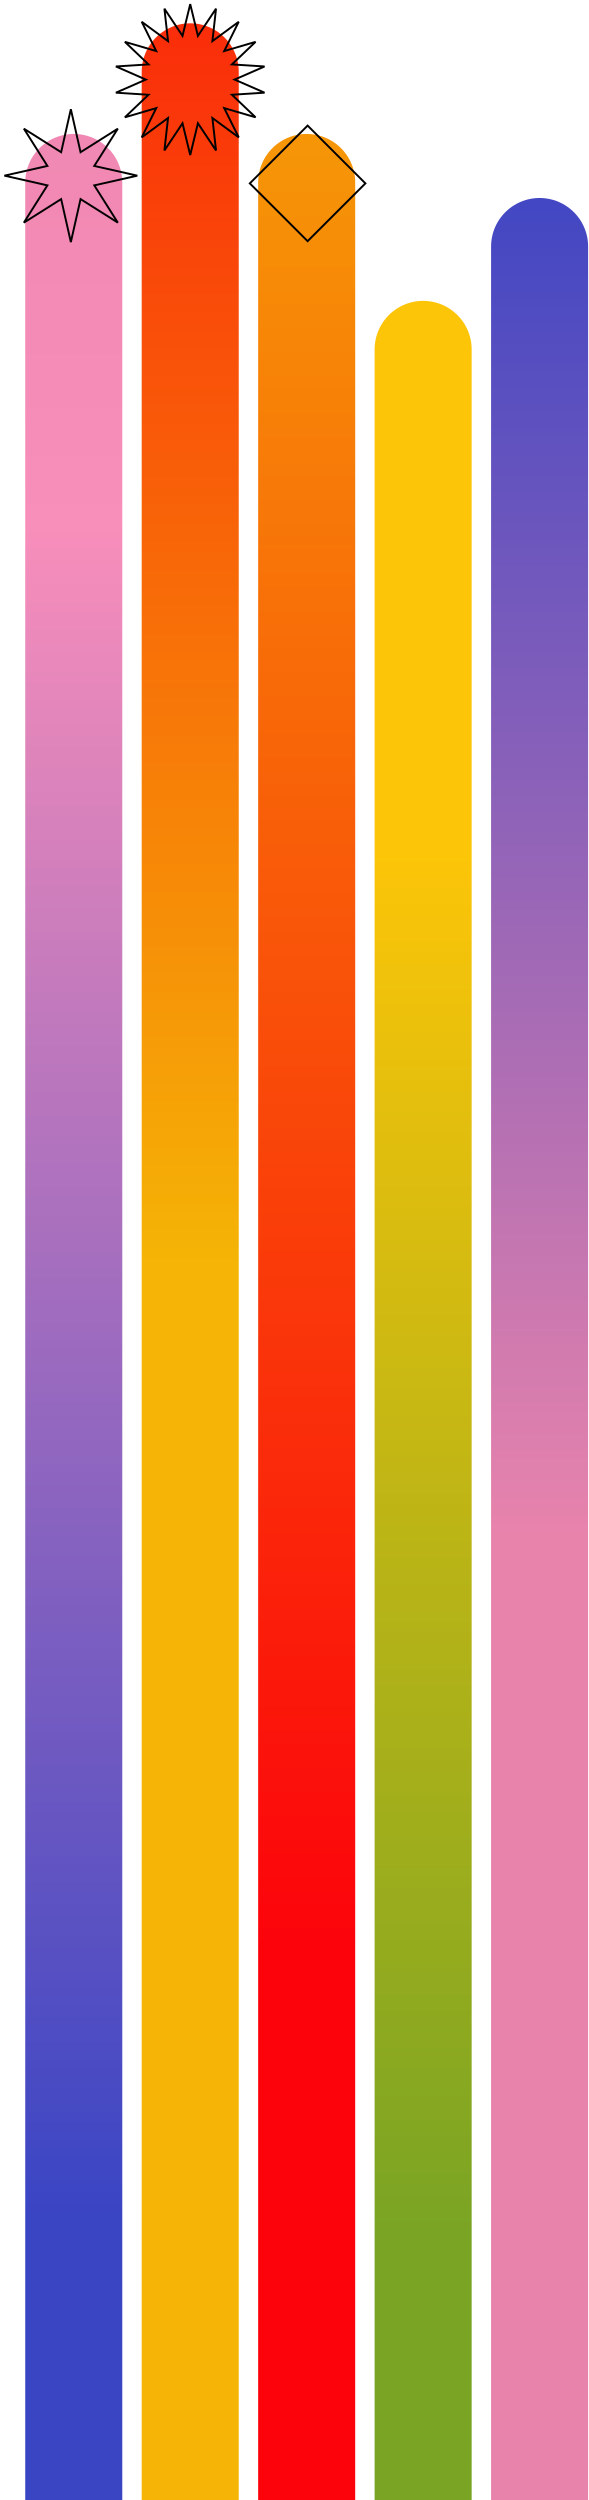
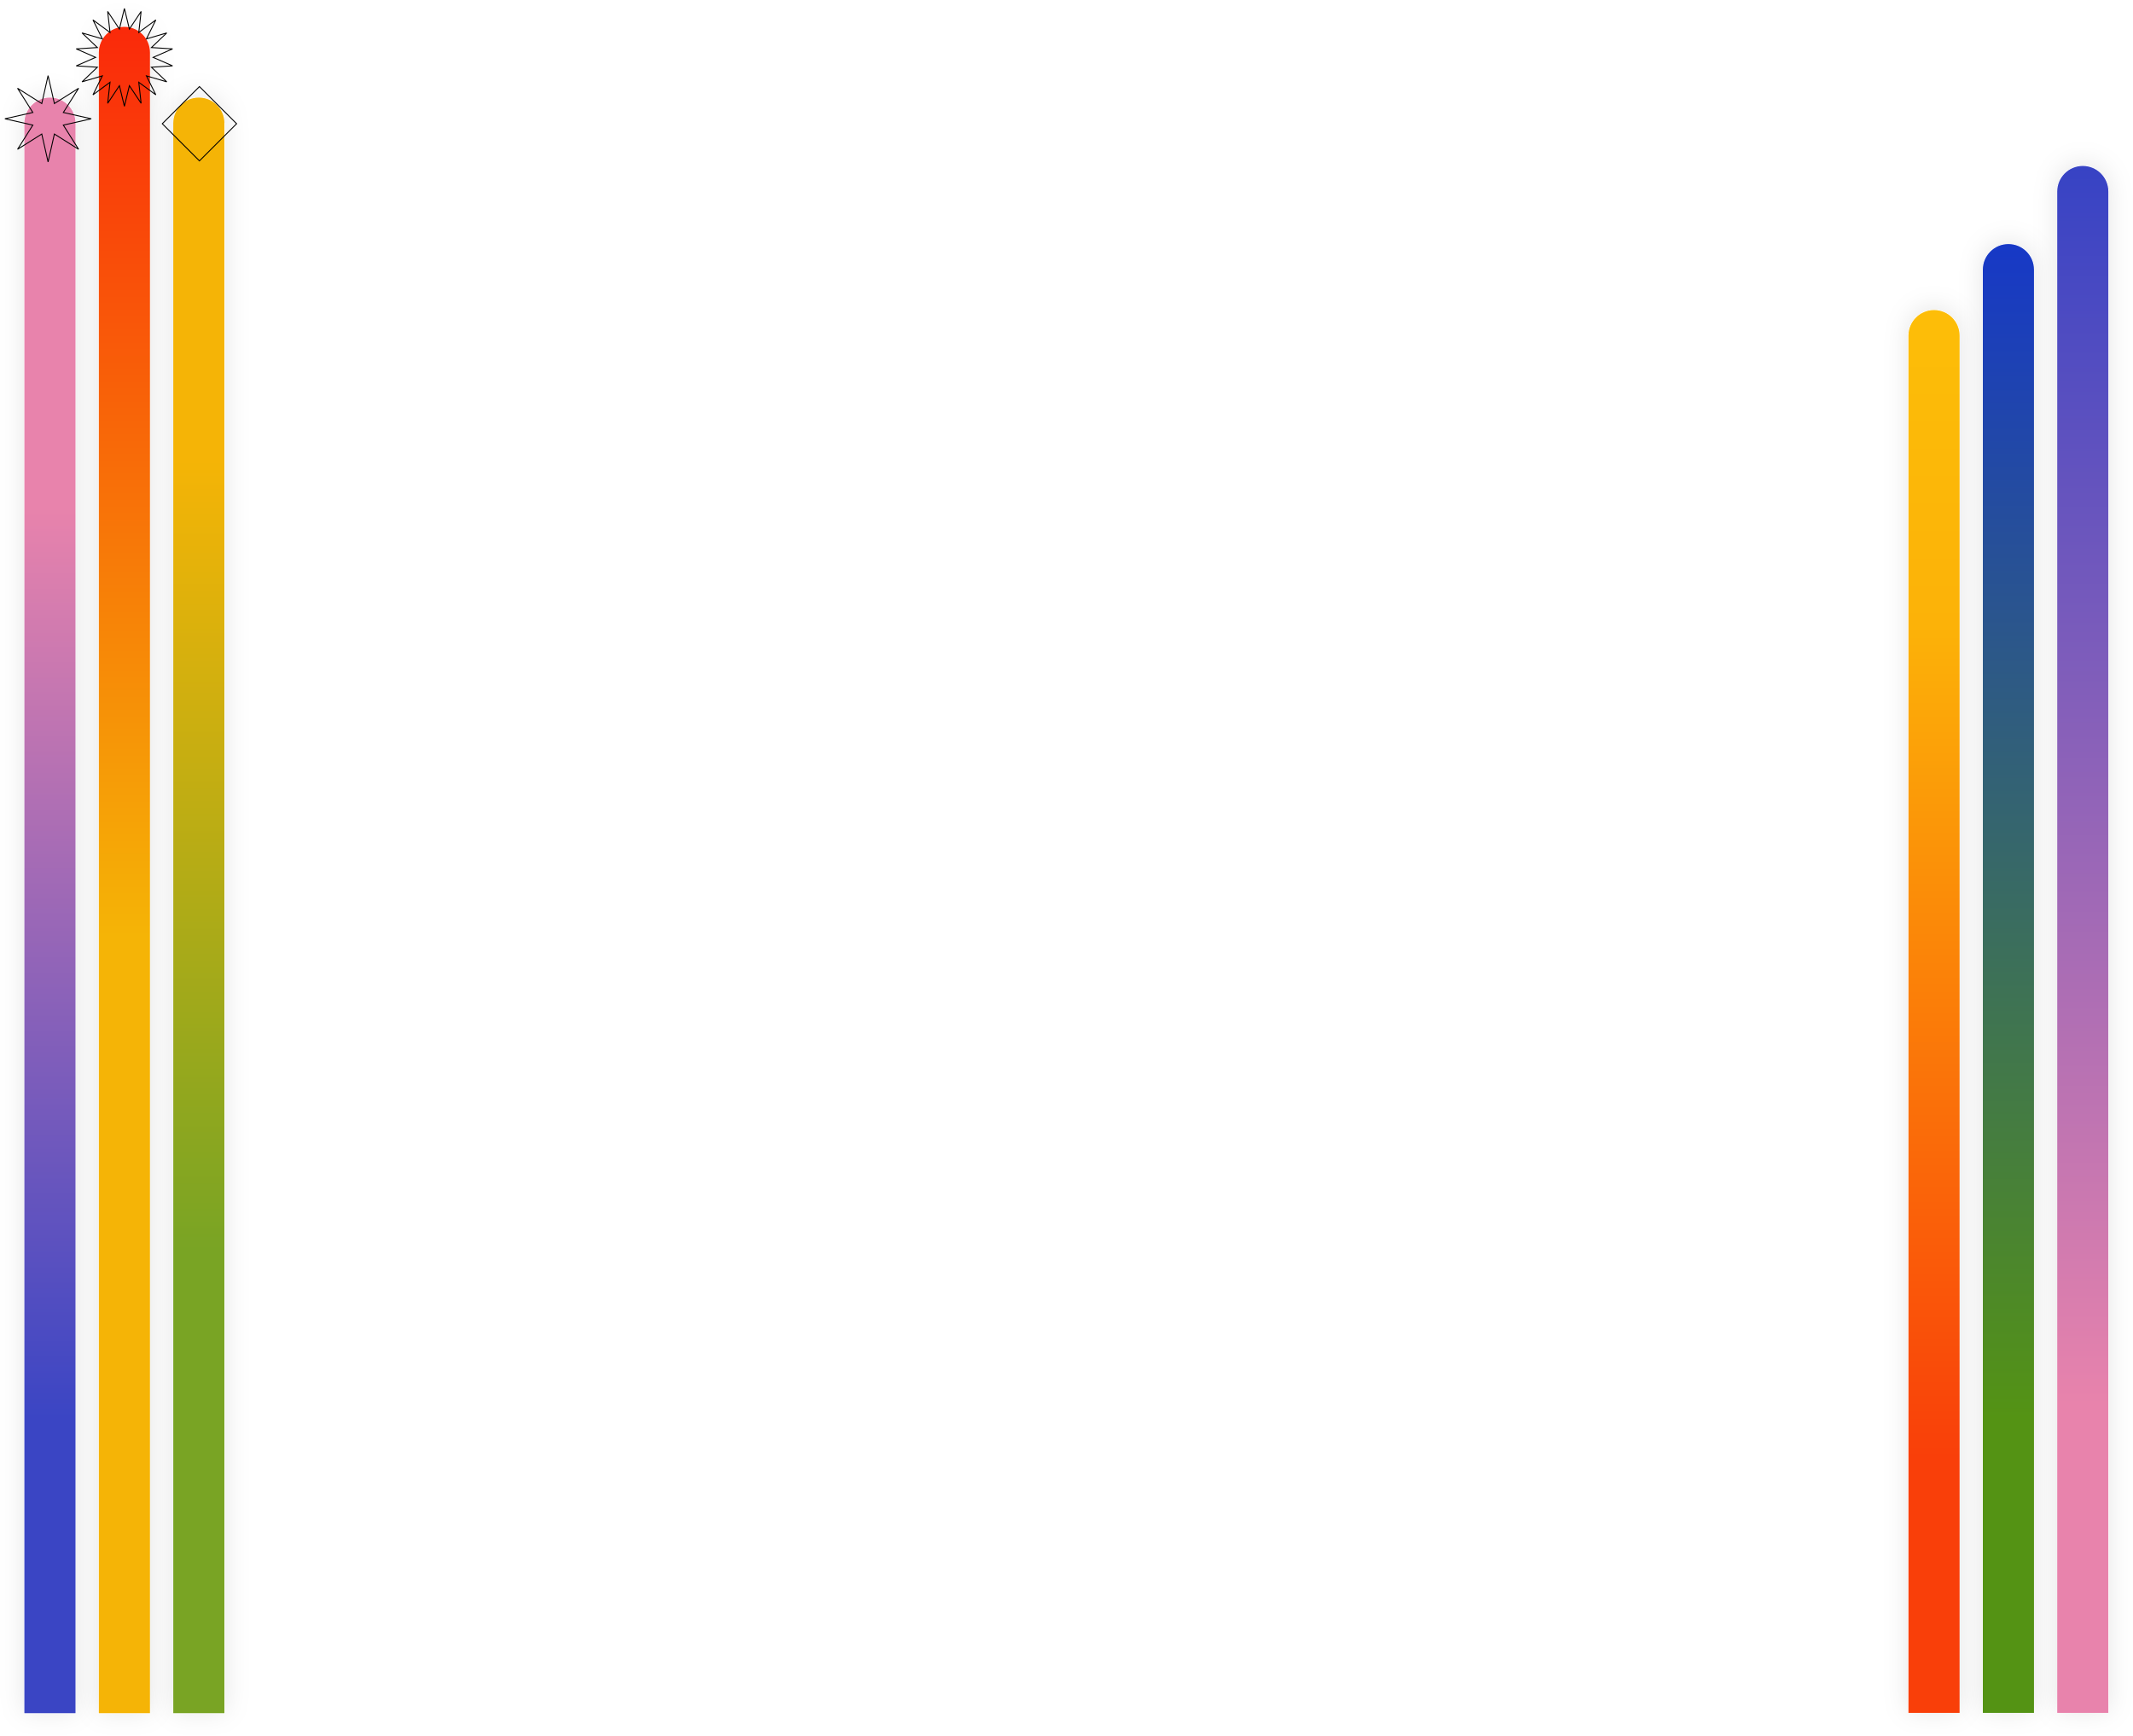
- <svg xmlns="http://www.w3.org/2000/svg" width="303" height="1288" viewBox="0 0 303 1288" fill="none">
-   <path d="M278 1355L278 127" stroke="url(#paint0_linear_220_29)" stroke-width="50" stroke-linecap="round" />
-   <path d="M218 1355L218 180" stroke="url(#paint1_linear_220_29)" stroke-width="50" stroke-linecap="round" />
-   <path d="M158 1355L158 94" stroke="url(#paint2_linear_220_29)" stroke-width="50" stroke-linecap="round" />
-   <path d="M38 1355L38 94" stroke="url(#paint3_linear_220_29)" stroke-width="50" stroke-linecap="round" />
-   <path d="M98 1355V37" stroke="url(#paint4_linear_220_29)" stroke-width="50" stroke-linecap="round" />
-   <path d="M101.7 17.376L101.97 18.486L102.603 17.535L111.297 4.466L109.557 20.066L109.43 21.202L110.35 20.524L122.991 11.217L116.02 25.282L115.512 26.305L116.609 25.983L131.67 21.561L120.309 32.393L119.482 33.181L120.622 33.254L136.288 34.249L121.908 40.542L120.861 41L121.908 41.458L136.288 47.751L120.622 48.746L119.482 48.819L120.309 49.607L131.67 60.44L116.609 56.017L115.512 55.695L116.02 56.718L122.991 70.783L110.35 61.475L109.43 60.798L109.557 61.934L111.297 77.534L102.603 64.465L101.97 63.514L101.7 64.624L98 79.879L94.3 64.624L94.03 63.514L93.397 64.465L84.703 77.534L86.443 61.934L86.57 60.798L85.65 61.475L73.009 70.783L79.98 56.718L80.488 55.695L79.391 56.017L64.33 60.44L75.691 49.607L76.518 48.819L75.378 48.746L59.712 47.751L74.093 41.458L75.139 41L74.093 40.542L59.712 34.249L75.378 33.254L76.518 33.181L75.691 32.393L64.33 21.561L79.391 25.983L80.488 26.305L79.98 25.282L73.009 11.217L85.65 20.524L86.57 21.202L86.443 20.066L84.703 4.466L93.397 17.535L94.03 18.486L94.3 17.376L98 2.121L101.7 17.376Z" stroke="black" />
-   <rect x="128.707" y="94.479" width="42.103" height="42.103" transform="rotate(-45 128.707 94.4788)" stroke="black" />
-   <path d="M41.348 77.73L41.504 78.42L42.102 78.042L60.705 66.295L48.958 84.898L48.58 85.496L49.27 85.652L70.731 90.5L49.27 95.348L48.58 95.504L48.958 96.102L60.705 114.705L42.102 102.958L41.504 102.58L41.348 103.27L36.5 124.731L31.652 103.27L31.496 102.58L30.898 102.958L12.295 114.705L24.042 96.102L24.42 95.504L23.73 95.348L2.269 90.5L23.73 85.652L24.42 85.496L24.042 84.898L12.295 66.295L30.898 78.042L31.496 78.42L31.652 77.73L36.5 56.269L41.348 77.73Z" stroke="black" />
+ <svg xmlns="http://www.w3.org/2000/svg" width="2294" height="1867" viewBox="0 0 2294 1867" fill="none">
+   <g filter="url(#filter0_d_231_49)">
+     <path d="M2132.5 1815L2132.5 1842.5L2187.5 1842.5L2187.5 1815L2132.5 1815ZM2187.5 290C2187.5 274.812 2175.19 262.5 2160 262.5C2144.81 262.5 2132.5 274.812 2132.5 290L2187.5 290ZM2187.5 1815L2187.5 290L2132.5 290L2132.5 1815L2187.5 1815Z" fill="url(#paint0_linear_231_49)" />
+   </g>
+   <g filter="url(#filter1_d_231_49)">
+     <path d="M2212.5 1815L2212.5 1842.5L2267.5 1842.5L2267.5 1815L2212.5 1815ZM2267.5 206C2267.5 190.812 2255.19 178.5 2240 178.5C2224.81 178.5 2212.5 190.812 2212.5 206L2267.5 206ZM2267.5 1815L2267.5 206L2212.5 206L2212.5 1815L2267.5 1815Z" fill="url(#paint1_linear_231_49)" />
+   </g>
+   <g filter="url(#filter2_d_231_49)">
+     <path d="M2052.5 1815L2052.5 1842.5L2107.5 1842.5L2107.5 1815L2052.5 1815ZM2107.5 361C2107.5 345.812 2095.19 333.5 2080 333.5C2064.81 333.5 2052.5 345.812 2052.5 361L2107.5 361ZM2107.5 1815L2107.5 361L2052.5 361L2052.5 1815L2107.5 1815Z" fill="url(#paint2_linear_231_49)" />
+   </g>
+   <g filter="url(#filter3_d_231_49)">
+     <path d="M186.356 1815.29L186.356 1842.79L241.356 1842.79L241.356 1815.29L186.356 1815.29ZM241.356 132.446C241.356 117.258 229.044 104.946 213.856 104.946C198.668 104.946 186.356 117.258 186.356 132.446L241.356 132.446ZM241.356 1815.29L241.356 132.446L186.356 132.446L186.356 1815.29L241.356 1815.29Z" fill="url(#paint3_linear_231_49)" />
+   </g>
+   <g filter="url(#filter4_d_231_49)">
+     <path d="M26.212 1815.29L26.212 1842.79L81.212 1842.79L81.212 1815.29L26.212 1815.29ZM81.212 132.446C81.212 117.258 68.9 104.946 53.712 104.946C38.524 104.946 26.212 117.258 26.212 132.446L81.212 132.446ZM81.212 1815.29L81.212 132.446L26.212 132.446L26.212 1815.29L81.212 1815.29Z" fill="url(#paint4_linear_231_49)" />
+   </g>
+   <g filter="url(#filter5_d_231_49)">
+     <path d="M106.284 1815.29V1842.79H161.284V1815.29H106.284ZM161.284 56.378C161.284 41.19 148.972 28.878 133.784 28.878C118.596 28.878 106.284 41.19 106.284 56.378H161.284ZM161.284 1815.29V56.378H106.284V1815.29H161.284Z" fill="url(#paint5_linear_231_49)" />
+   </g>
+   <path d="M138.885 30.15L139.154 31.26L139.787 30.309L151.773 12.293L149.374 33.798L149.247 34.933L150.167 34.256L167.591 21.426L157.982 40.813L157.475 41.837L158.571 41.515L179.333 35.418L163.672 50.35L162.845 51.139L163.985 51.211L185.58 52.583L165.757 61.258L164.71 61.716L165.757 62.174L185.58 70.849L163.985 72.221L162.845 72.293L163.672 73.082L179.333 88.013L158.571 81.916L157.475 81.594L157.982 82.618L167.591 102.006L150.167 89.176L149.247 88.498L149.374 89.634L151.773 111.139L139.787 93.123L139.154 92.172L138.885 93.282L133.784 114.311L128.683 93.282L128.414 92.172L127.781 93.123L115.796 111.139L118.195 89.634L118.321 88.498L117.401 89.176L99.977 102.006L109.586 82.618L110.094 81.594L108.997 81.916L88.236 88.013L103.897 73.082L104.724 72.293L103.583 72.221L81.988 70.849L101.812 62.174L102.858 61.716L101.812 61.258L81.988 52.583L103.583 51.211L104.724 51.139L103.897 50.35L88.236 35.418L108.997 41.515L110.094 41.837L109.586 40.813L99.977 21.426L117.401 34.256L118.321 34.933L118.195 33.798L115.796 12.293L127.781 30.309L128.414 31.26L128.683 30.15L133.784 9.121L138.885 30.15Z" stroke="black" />
+   <rect x="174.527" y="133.085" width="56.523" height="56.523" transform="rotate(-45 174.527 133.085)" stroke="black" />
+   <path d="M58.343 110.696L58.499 111.386L59.097 111.008L84.549 94.936L68.477 120.388L68.099 120.987L68.79 121.143L98.152 127.775L68.79 134.408L68.099 134.564L68.477 135.162L84.549 160.614L59.097 144.542L58.499 144.164L58.343 144.854L51.71 174.216L45.078 144.854L44.922 144.164L44.323 144.542L18.872 160.614L34.944 135.162L35.322 134.564L34.631 134.408L5.269 127.775L34.631 121.143L35.322 120.987L34.944 120.388L18.872 94.936L44.323 111.008L44.922 111.386L45.078 110.696L51.71 81.334L58.343 110.696Z" stroke="black" />
  <defs>
-     <linearGradient id="paint0_linear_220_29" x1="-825.5" y1="-81.204" x2="-825.5" y2="1146.8" gradientUnits="userSpaceOnUse">
+     <filter id="filter0_d_231_49" x="2106.6" y="234.6" width="106.8" height="1631.8" filterUnits="userSpaceOnUse" color-interpolation-filters="sRGB">
+       <feFlood flood-opacity="0" result="BackgroundImageFix" />
+       <feColorMatrix in="SourceAlpha" type="matrix" values="0 0 0 0 0 0 0 0 0 0 0 0 0 0 0 0 0 0 127 0" result="hardAlpha" />
+       <feOffset dy="-2" />
+       <feGaussianBlur stdDeviation="12.95" />
+       <feComposite in2="hardAlpha" operator="out" />
+       <feColorMatrix type="matrix" values="0 0 0 0 0 0 0 0 0 0 0 0 0 0 0 0 0 0 0.1 0" />
+       <feBlend mode="normal" in2="BackgroundImageFix" result="effect1_dropShadow_231_49" />
+       <feBlend mode="normal" in="SourceGraphic" in2="effect1_dropShadow_231_49" result="shape" />
+     </filter>
+     <filter id="filter1_d_231_49" x="2186.6" y="150.6" width="106.8" height="1715.8" filterUnits="userSpaceOnUse" color-interpolation-filters="sRGB">
+       <feFlood flood-opacity="0" result="BackgroundImageFix" />
+       <feColorMatrix in="SourceAlpha" type="matrix" values="0 0 0 0 0 0 0 0 0 0 0 0 0 0 0 0 0 0 127 0" result="hardAlpha" />
+       <feOffset dy="-2" />
+       <feGaussianBlur stdDeviation="12.95" />
+       <feComposite in2="hardAlpha" operator="out" />
+       <feColorMatrix type="matrix" values="0 0 0 0 0 0 0 0 0 0 0 0 0 0 0 0 0 0 0.1 0" />
+       <feBlend mode="normal" in2="BackgroundImageFix" result="effect1_dropShadow_231_49" />
+       <feBlend mode="normal" in="SourceGraphic" in2="effect1_dropShadow_231_49" result="shape" />
+     </filter>
+     <filter id="filter2_d_231_49" x="2026.6" y="305.6" width="106.8" height="1560.8" filterUnits="userSpaceOnUse" color-interpolation-filters="sRGB">
+       <feFlood flood-opacity="0" result="BackgroundImageFix" />
+       <feColorMatrix in="SourceAlpha" type="matrix" values="0 0 0 0 0 0 0 0 0 0 0 0 0 0 0 0 0 0 127 0" result="hardAlpha" />
+       <feOffset dy="-2" />
+       <feGaussianBlur stdDeviation="12.95" />
+       <feComposite in2="hardAlpha" operator="out" />
+       <feColorMatrix type="matrix" values="0 0 0 0 0 0 0 0 0 0 0 0 0 0 0 0 0 0 0.1 0" />
+       <feBlend mode="normal" in2="BackgroundImageFix" result="effect1_dropShadow_231_49" />
+       <feBlend mode="normal" in="SourceGraphic" in2="effect1_dropShadow_231_49" result="shape" />
+     </filter>
+     <filter id="filter3_d_231_49" x="160.456" y="77.046" width="106.8" height="1789.64" filterUnits="userSpaceOnUse" color-interpolation-filters="sRGB">
+       <feFlood flood-opacity="0" result="BackgroundImageFix" />
+       <feColorMatrix in="SourceAlpha" type="matrix" values="0 0 0 0 0 0 0 0 0 0 0 0 0 0 0 0 0 0 127 0" result="hardAlpha" />
+       <feOffset dy="-2" />
+       <feGaussianBlur stdDeviation="12.95" />
+       <feComposite in2="hardAlpha" operator="out" />
+       <feColorMatrix type="matrix" values="0 0 0 0 0 0 0 0 0 0 0 0 0 0 0 0 0 0 0.1 0" />
+       <feBlend mode="normal" in2="BackgroundImageFix" result="effect1_dropShadow_231_49" />
+       <feBlend mode="normal" in="SourceGraphic" in2="effect1_dropShadow_231_49" result="shape" />
+     </filter>
+     <filter id="filter4_d_231_49" x="0.312" y="77.046" width="106.8" height="1789.64" filterUnits="userSpaceOnUse" color-interpolation-filters="sRGB">
+       <feFlood flood-opacity="0" result="BackgroundImageFix" />
+       <feColorMatrix in="SourceAlpha" type="matrix" values="0 0 0 0 0 0 0 0 0 0 0 0 0 0 0 0 0 0 127 0" result="hardAlpha" />
+       <feOffset dy="-2" />
+       <feGaussianBlur stdDeviation="12.95" />
+       <feComposite in2="hardAlpha" operator="out" />
+       <feColorMatrix type="matrix" values="0 0 0 0 0 0 0 0 0 0 0 0 0 0 0 0 0 0 0.1 0" />
+       <feBlend mode="normal" in2="BackgroundImageFix" result="effect1_dropShadow_231_49" />
+       <feBlend mode="normal" in="SourceGraphic" in2="effect1_dropShadow_231_49" result="shape" />
+     </filter>
+     <filter id="filter5_d_231_49" x="80.384" y="0.978" width="106.8" height="1865.71" filterUnits="userSpaceOnUse" color-interpolation-filters="sRGB">
+       <feFlood flood-opacity="0" result="BackgroundImageFix" />
+       <feColorMatrix in="SourceAlpha" type="matrix" values="0 0 0 0 0 0 0 0 0 0 0 0 0 0 0 0 0 0 127 0" result="hardAlpha" />
+       <feOffset dy="-2" />
+       <feGaussianBlur stdDeviation="12.95" />
+       <feComposite in2="hardAlpha" operator="out" />
+       <feColorMatrix type="matrix" values="0 0 0 0 0 0 0 0 0 0 0 0 0 0 0 0 0 0 0.1 0" />
+       <feBlend mode="normal" in2="BackgroundImageFix" result="effect1_dropShadow_231_49" />
+       <feBlend mode="normal" in="SourceGraphic" in2="effect1_dropShadow_231_49" result="shape" />
+     </filter>
+     <linearGradient id="paint0_linear_231_49" x1="1056.5" y1="31.44" x2="1056.5" y2="1556.44" gradientUnits="userSpaceOnUse">
+       <stop offset="0.14" stop-color="#1637C9" />
+       <stop offset="0.98" stop-color="#549314" />
+     </linearGradient>
+     <linearGradient id="paint1_linear_231_49" x1="1136.5" y1="-66.802" x2="1136.5" y2="1542.2" gradientUnits="userSpaceOnUse">
      <stop stop-color="#1637C9" />
-       <stop offset="0.71" stop-color="#E883AC" />
+       <stop offset="0.98" stop-color="#E883AC" />
    </linearGradient>
-     <linearGradient id="paint1_linear_220_29" x1="-885.5" y1="-19.218" x2="-885.5" y2="1155.78" gradientUnits="userSpaceOnUse">
+     <linearGradient id="paint2_linear_231_49" x1="976.5" y1="114.478" x2="976.5" y2="1568.48" gradientUnits="userSpaceOnUse">
      <stop stop-color="#FDC508" />
-       <stop offset="0.385" stop-color="#FDC508" />
-       <stop offset="1" stop-color="#79A424" />
+       <stop offset="0.385" stop-color="#FCB208" />
+       <stop offset="1" stop-color="#F93F09" />
    </linearGradient>
-     <linearGradient id="paint2_linear_220_29" x1="-945.5" y1="-119.799" x2="-945.5" y2="1141.2" gradientUnits="userSpaceOnUse">
-       <stop stop-color="#F5B406" />
-       <stop offset="0.89" stop-color="#FC030B" />
+     <linearGradient id="paint3_linear_231_49" x1="-889.644" y1="-152.876" x2="-889.644" y2="1529.97" gradientUnits="userSpaceOnUse">
+       <stop offset="0.385" stop-color="#F5B406" />
+       <stop offset="0.89" stop-color="#79A424" />
    </linearGradient>
-     <linearGradient id="paint3_linear_220_29" x1="-1065.5" y1="-119.799" x2="-1065.5" y2="1141.2" gradientUnits="userSpaceOnUse">
-       <stop stop-color="#E883AC" />
-       <stop offset="0.31" stop-color="#F88EBA" />
+     <linearGradient id="paint4_linear_231_49" x1="-1049.79" y1="-152.876" x2="-1049.79" y2="1529.97" gradientUnits="userSpaceOnUse">
+       <stop offset="0.415" stop-color="#E883AC" />
      <stop offset="1" stop-color="#3A45C4" />
    </linearGradient>
-     <linearGradient id="paint4_linear_220_29" x1="-1005.5" y1="-186.463" x2="-1005.5" y2="1131.54" gradientUnits="userSpaceOnUse">
+     <linearGradient id="paint5_linear_231_49" x1="-969.716" y1="-241.841" x2="-969.716" y2="1517.07" gradientUnits="userSpaceOnUse">
      <stop stop-color="#FC030B" />
-       <stop offset="0.635" stop-color="#F5B406" />
+       <stop offset="0.71" stop-color="#F5B406" />
    </linearGradient>
  </defs>
</svg>
